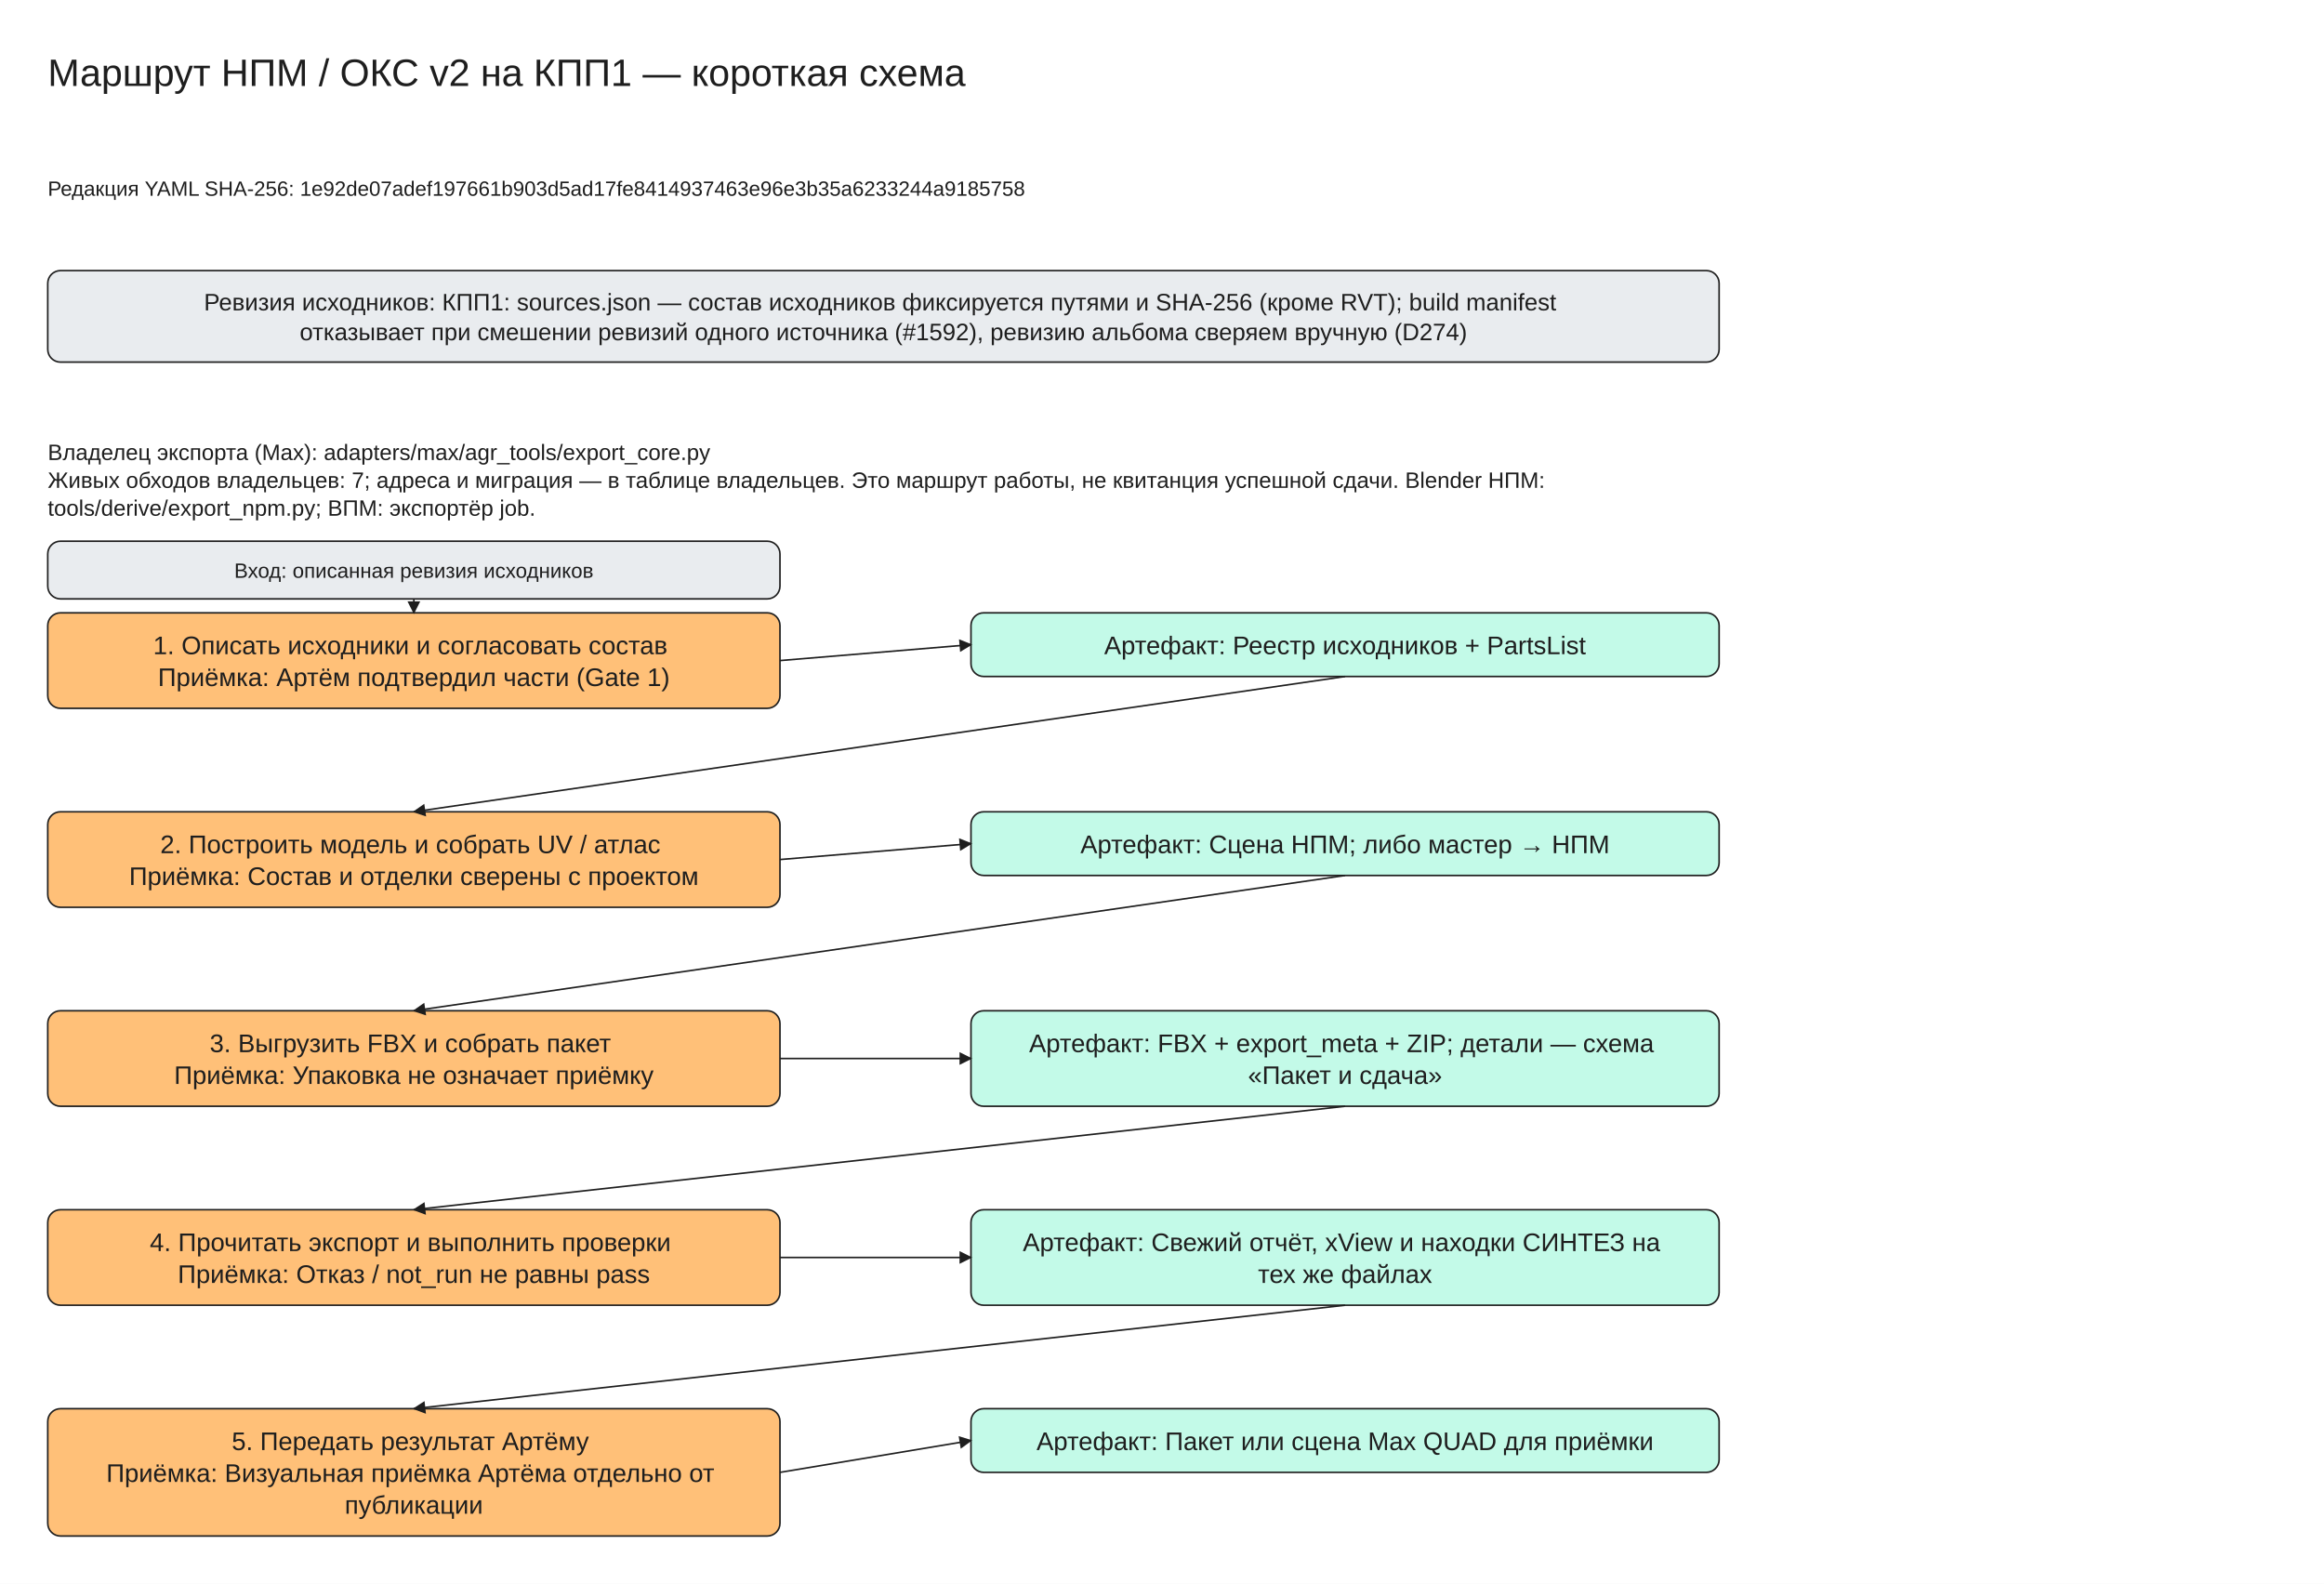
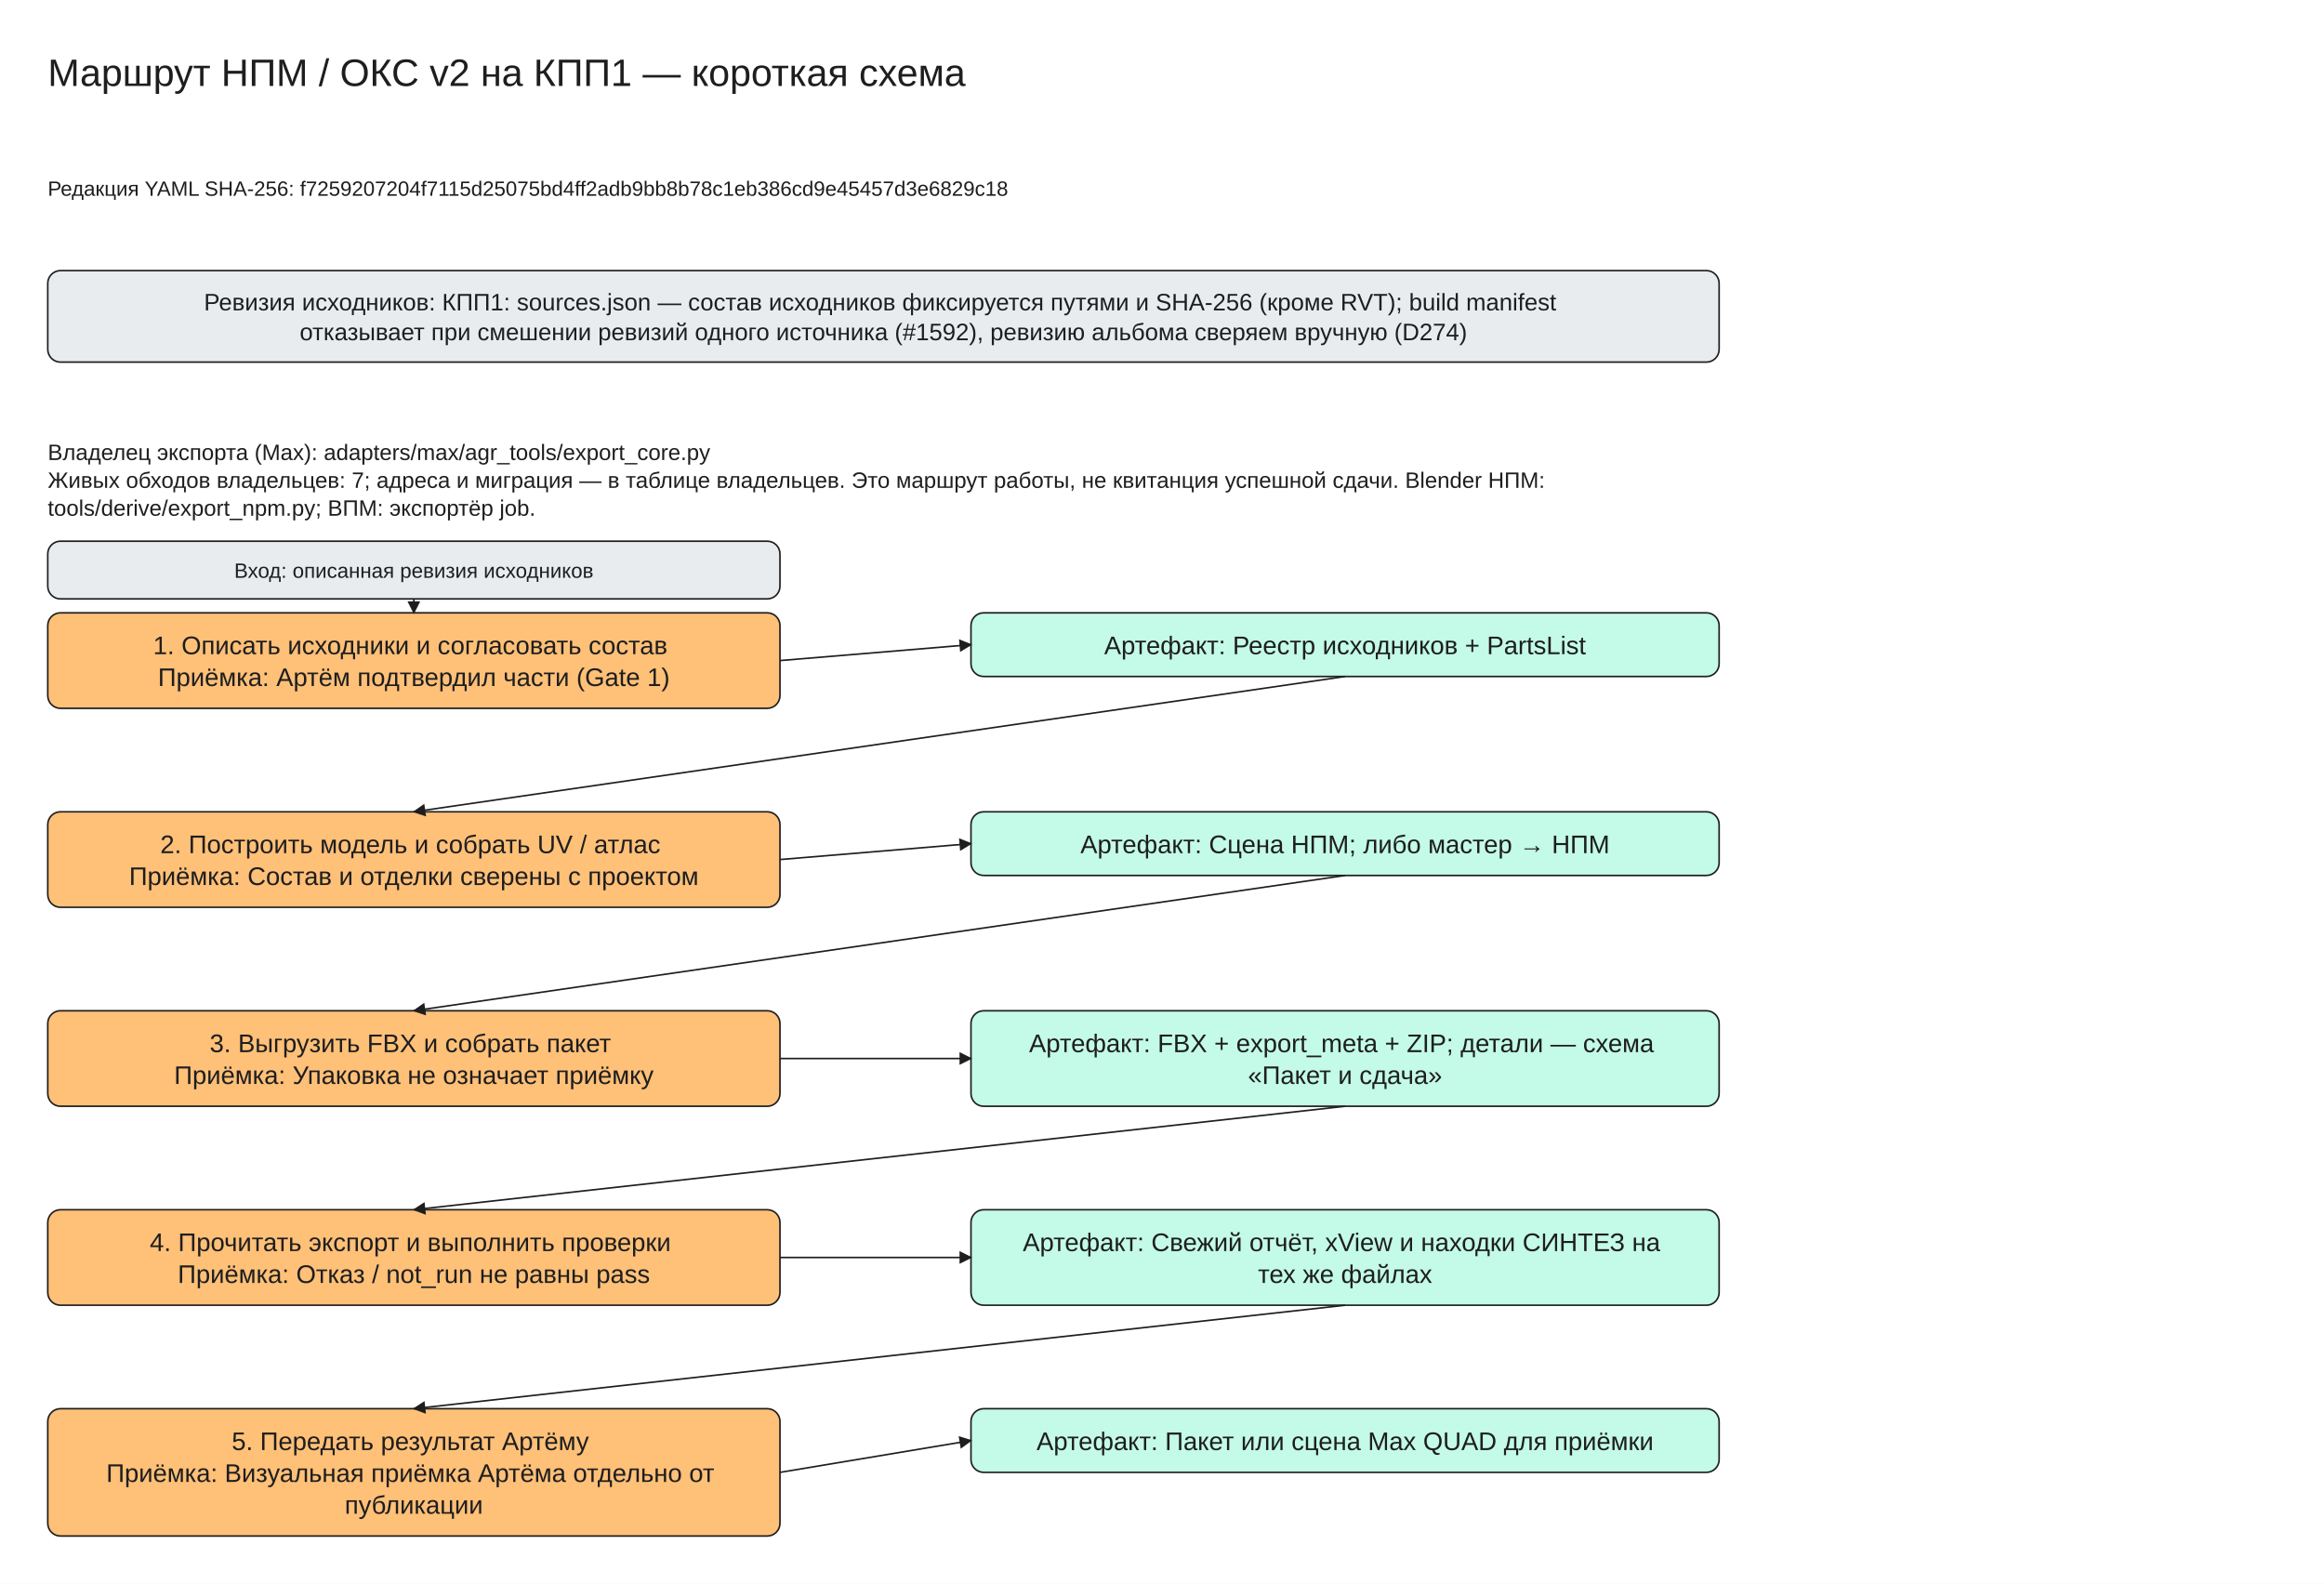
<svg xmlns="http://www.w3.org/2000/svg" viewBox="0 -30 1460 995" width="1460" height="995" font-family="Segoe UI, Arial, sans-serif">
  <defs>
    <marker id="arrow" viewBox="0 0 10 10" refX="9" refY="5" markerWidth="8" markerHeight="8" orient="auto-start-reverse">
      <path d="M0,0 L10,5 L0,10 z" fill="#1e1e1e" />
    </marker>
  </defs>
  <rect x="0" y="-30" width="1460" height="995" fill="#ffffff" />
  <rect x="30" y="140" width="1050" height="57.5" rx="8" fill="#e9ecef" stroke="#1e1e1e" />
  <rect x="30" y="355" width="460" height="60.0" rx="8" fill="#ffc078" stroke="#1e1e1e" />
  <rect x="610" y="355" width="470" height="40.0" rx="8" fill="#c3fae8" stroke="#1e1e1e" />
  <rect x="30" y="310" width="460" height="36.25" rx="8" fill="#e9ecef" stroke="#1e1e1e" />
  <line x1="260.0" y1="346.25" x2="260.0" y2="355.0" stroke="#1e1e1e" marker-end="url(#arrow)" />
  <line x1="490" y1="385.0" x2="610" y2="375.0" stroke="#1e1e1e" marker-end="url(#arrow)" />
  <rect x="30" y="480.0" width="460" height="60.0" rx="8" fill="#ffc078" stroke="#1e1e1e" />
  <rect x="610" y="480.0" width="470" height="40.0" rx="8" fill="#c3fae8" stroke="#1e1e1e" />
  <line x1="845.0" y1="395.0" x2="260.0" y2="480.0" stroke="#1e1e1e" marker-end="url(#arrow)" />
  <line x1="490" y1="510.0" x2="610" y2="500.0" stroke="#1e1e1e" marker-end="url(#arrow)" />
  <rect x="30" y="605.0" width="460" height="60.0" rx="8" fill="#ffc078" stroke="#1e1e1e" />
  <rect x="610" y="605.0" width="470" height="60.0" rx="8" fill="#c3fae8" stroke="#1e1e1e" />
  <line x1="845.0" y1="520.0" x2="260.0" y2="605.0" stroke="#1e1e1e" marker-end="url(#arrow)" />
  <line x1="490" y1="635.0" x2="610" y2="635.0" stroke="#1e1e1e" marker-end="url(#arrow)" />
  <rect x="30" y="730.0" width="460" height="60.0" rx="8" fill="#ffc078" stroke="#1e1e1e" />
  <rect x="610" y="730.0" width="470" height="60.0" rx="8" fill="#c3fae8" stroke="#1e1e1e" />
  <line x1="845.0" y1="665.0" x2="260.0" y2="730.0" stroke="#1e1e1e" marker-end="url(#arrow)" />
  <line x1="490" y1="760.0" x2="610" y2="760.0" stroke="#1e1e1e" marker-end="url(#arrow)" />
  <rect x="30" y="855.0" width="460" height="80.0" rx="8" fill="#ffc078" stroke="#1e1e1e" />
  <rect x="610" y="855.0" width="470" height="40.0" rx="8" fill="#c3fae8" stroke="#1e1e1e" />
  <line x1="845.0" y1="790.0" x2="260.0" y2="855.0" stroke="#1e1e1e" marker-end="url(#arrow)" />
  <line x1="490" y1="895.0" x2="610" y2="875.0" stroke="#1e1e1e" marker-end="url(#arrow)" />
  <text x="30" y="0" font-size="24" text-anchor="start" fill="#1e1e1e">
    <tspan x="30" dy="24">Маршрут НПМ / ОКС v2 на КПП1 — короткая схема</tspan>
  </text>
  <text x="30" y="80" font-size="13" text-anchor="start" fill="#1e1e1e">
-     <tspan x="30" dy="13">Редакция YAML SHA-256: 1e92de07adef197661b903d5ad17fe8414937463e96e3b35a6233244a9185758</tspan>
+     <tspan x="30" dy="13">Редакция YAML SHA-256: f7259207204f7115d25075bd4ff2adb9bb8b78c1eb386cd9e45457d3e6829c18</tspan>
  </text>
  <text x="555.0" y="150.0" font-size="15" text-anchor="middle" fill="#1e1e1e">
    <tspan x="555.0" dy="15">Ревизия исходников: КПП1: sources.json — состав исходников фиксируется путями и SHA-256 (кроме RVT); build manifest</tspan>
    <tspan x="555.0" dy="18.75">отказывает при смешении ревизий одного источника (#1592), ревизию альбома сверяем вручную (D274)</tspan>
  </text>
  <text x="30" y="245" font-size="14" text-anchor="start" fill="#1e1e1e">
    <tspan x="30" dy="14">Владелец экспорта (Max): adapters/max/agr_tools/export_core.py</tspan>
    <tspan x="30" dy="17.5">Живых обходов владельцев: 7; адреса и миграция — в таблице владельцев. Это маршрут работы, не квитанция успешной сдачи. Blender НПМ:</tspan>
    <tspan x="30" dy="17.5">tools/derive/export_npm.py; ВПМ: экспортёр job.</tspan>
  </text>
  <text x="260.0" y="365.0" font-size="16" text-anchor="middle" fill="#1e1e1e">
    <tspan x="260.0" dy="16">1. Описать исходники и согласовать состав</tspan>
    <tspan x="260.0" dy="20.0">Приёмка: Артём подтвердил части (Gate 1)</tspan>
  </text>
  <text x="845.0" y="365.0" font-size="16" text-anchor="middle" fill="#1e1e1e">
    <tspan x="845.0" dy="16">Артефакт: Реестр исходников + PartsList</tspan>
  </text>
  <text x="260.0" y="320.0" font-size="13" text-anchor="middle" fill="#1e1e1e">
    <tspan x="260.0" dy="13">Вход: описанная ревизия исходников</tspan>
  </text>
  <text x="260.0" y="490.0" font-size="16" text-anchor="middle" fill="#1e1e1e">
    <tspan x="260.0" dy="16">2. Построить модель и собрать UV / атлас</tspan>
    <tspan x="260.0" dy="20.0">Приёмка: Состав и отделки сверены с проектом</tspan>
  </text>
  <text x="845.0" y="490.0" font-size="16" text-anchor="middle" fill="#1e1e1e">
    <tspan x="845.0" dy="16">Артефакт: Сцена НПМ; либо мастер → НПМ</tspan>
  </text>
  <text x="260.0" y="615.0" font-size="16" text-anchor="middle" fill="#1e1e1e">
    <tspan x="260.0" dy="16">3. Выгрузить FBX и собрать пакет</tspan>
    <tspan x="260.0" dy="20.0">Приёмка: Упаковка не означает приёмку</tspan>
  </text>
  <text x="845.0" y="615.0" font-size="16" text-anchor="middle" fill="#1e1e1e">
    <tspan x="845.0" dy="16">Артефакт: FBX + export_meta + ZIP; детали — схема</tspan>
    <tspan x="845.0" dy="20.0">«Пакет и сдача»</tspan>
  </text>
  <text x="260.0" y="740.0" font-size="16" text-anchor="middle" fill="#1e1e1e">
    <tspan x="260.0" dy="16">4. Прочитать экспорт и выполнить проверки</tspan>
    <tspan x="260.0" dy="20.0">Приёмка: Отказ / not_run не равны pass</tspan>
  </text>
  <text x="845.0" y="740.0" font-size="16" text-anchor="middle" fill="#1e1e1e">
    <tspan x="845.0" dy="16">Артефакт: Свежий отчёт, xView и находки СИНТЕЗ на</tspan>
    <tspan x="845.0" dy="20.0">тех же файлах</tspan>
  </text>
  <text x="260.0" y="865.0" font-size="16" text-anchor="middle" fill="#1e1e1e">
    <tspan x="260.0" dy="16">5. Передать результат Артёму</tspan>
    <tspan x="260.0" dy="20.0">Приёмка: Визуальная приёмка Артёма отдельно от</tspan>
    <tspan x="260.0" dy="20.0">публикации</tspan>
  </text>
  <text x="845.0" y="865.0" font-size="16" text-anchor="middle" fill="#1e1e1e">
    <tspan x="845.0" dy="16">Артефакт: Пакет или сцена Max QUAD для приёмки</tspan>
  </text>
</svg>
